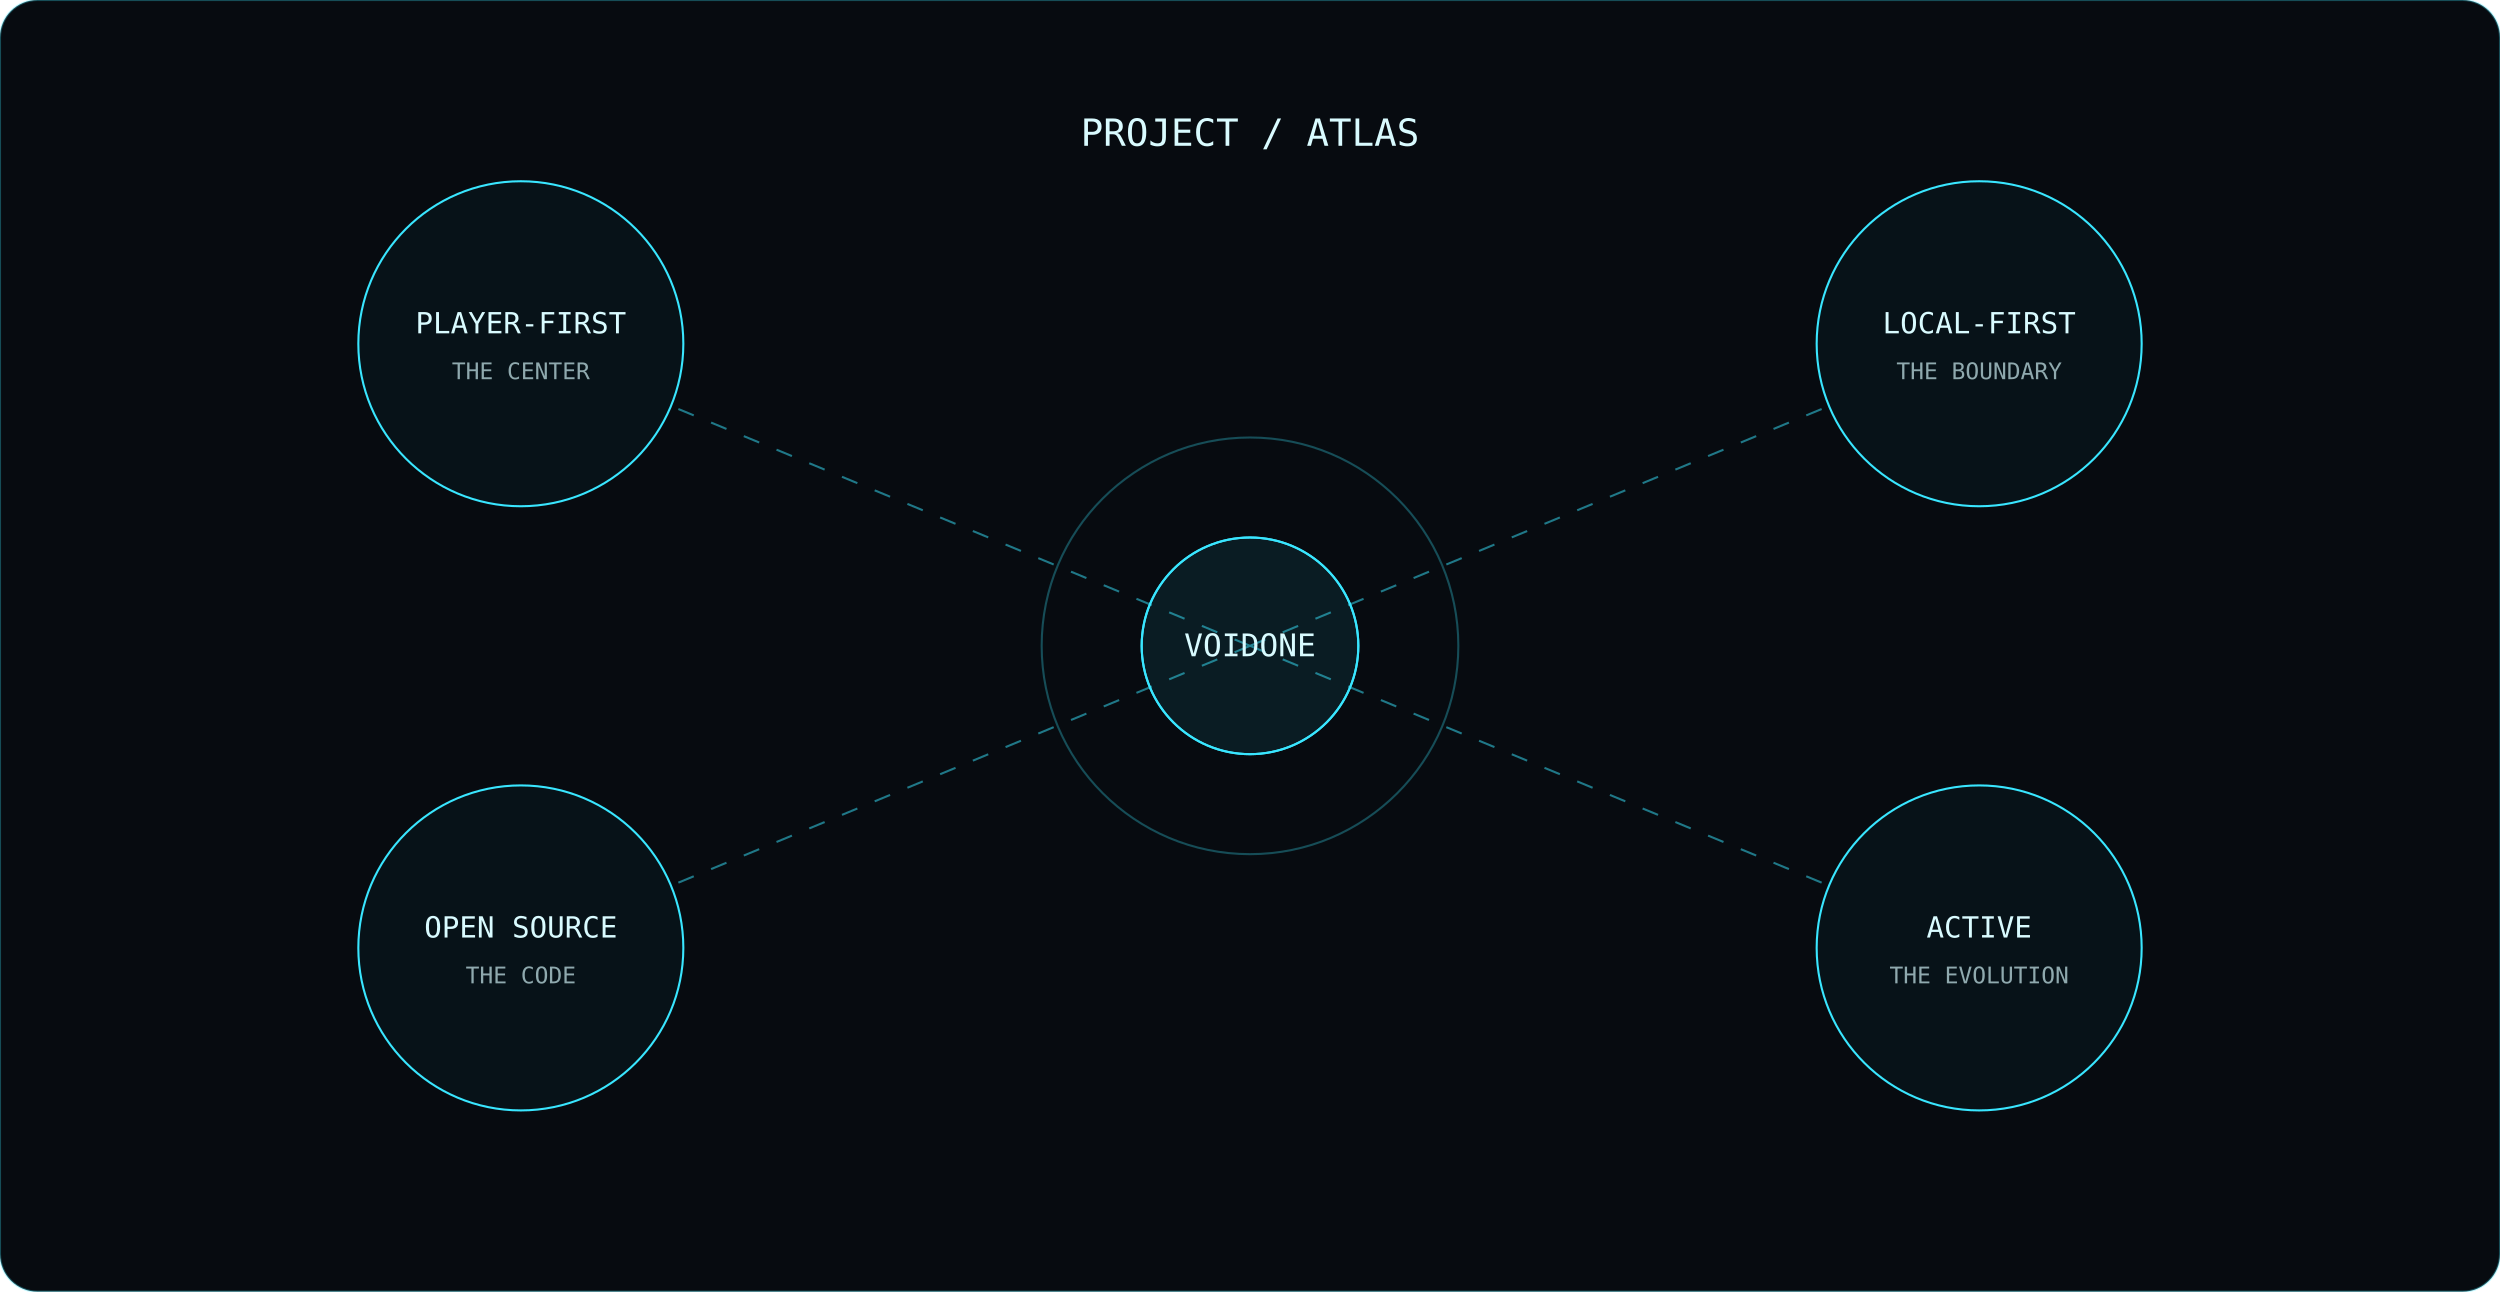
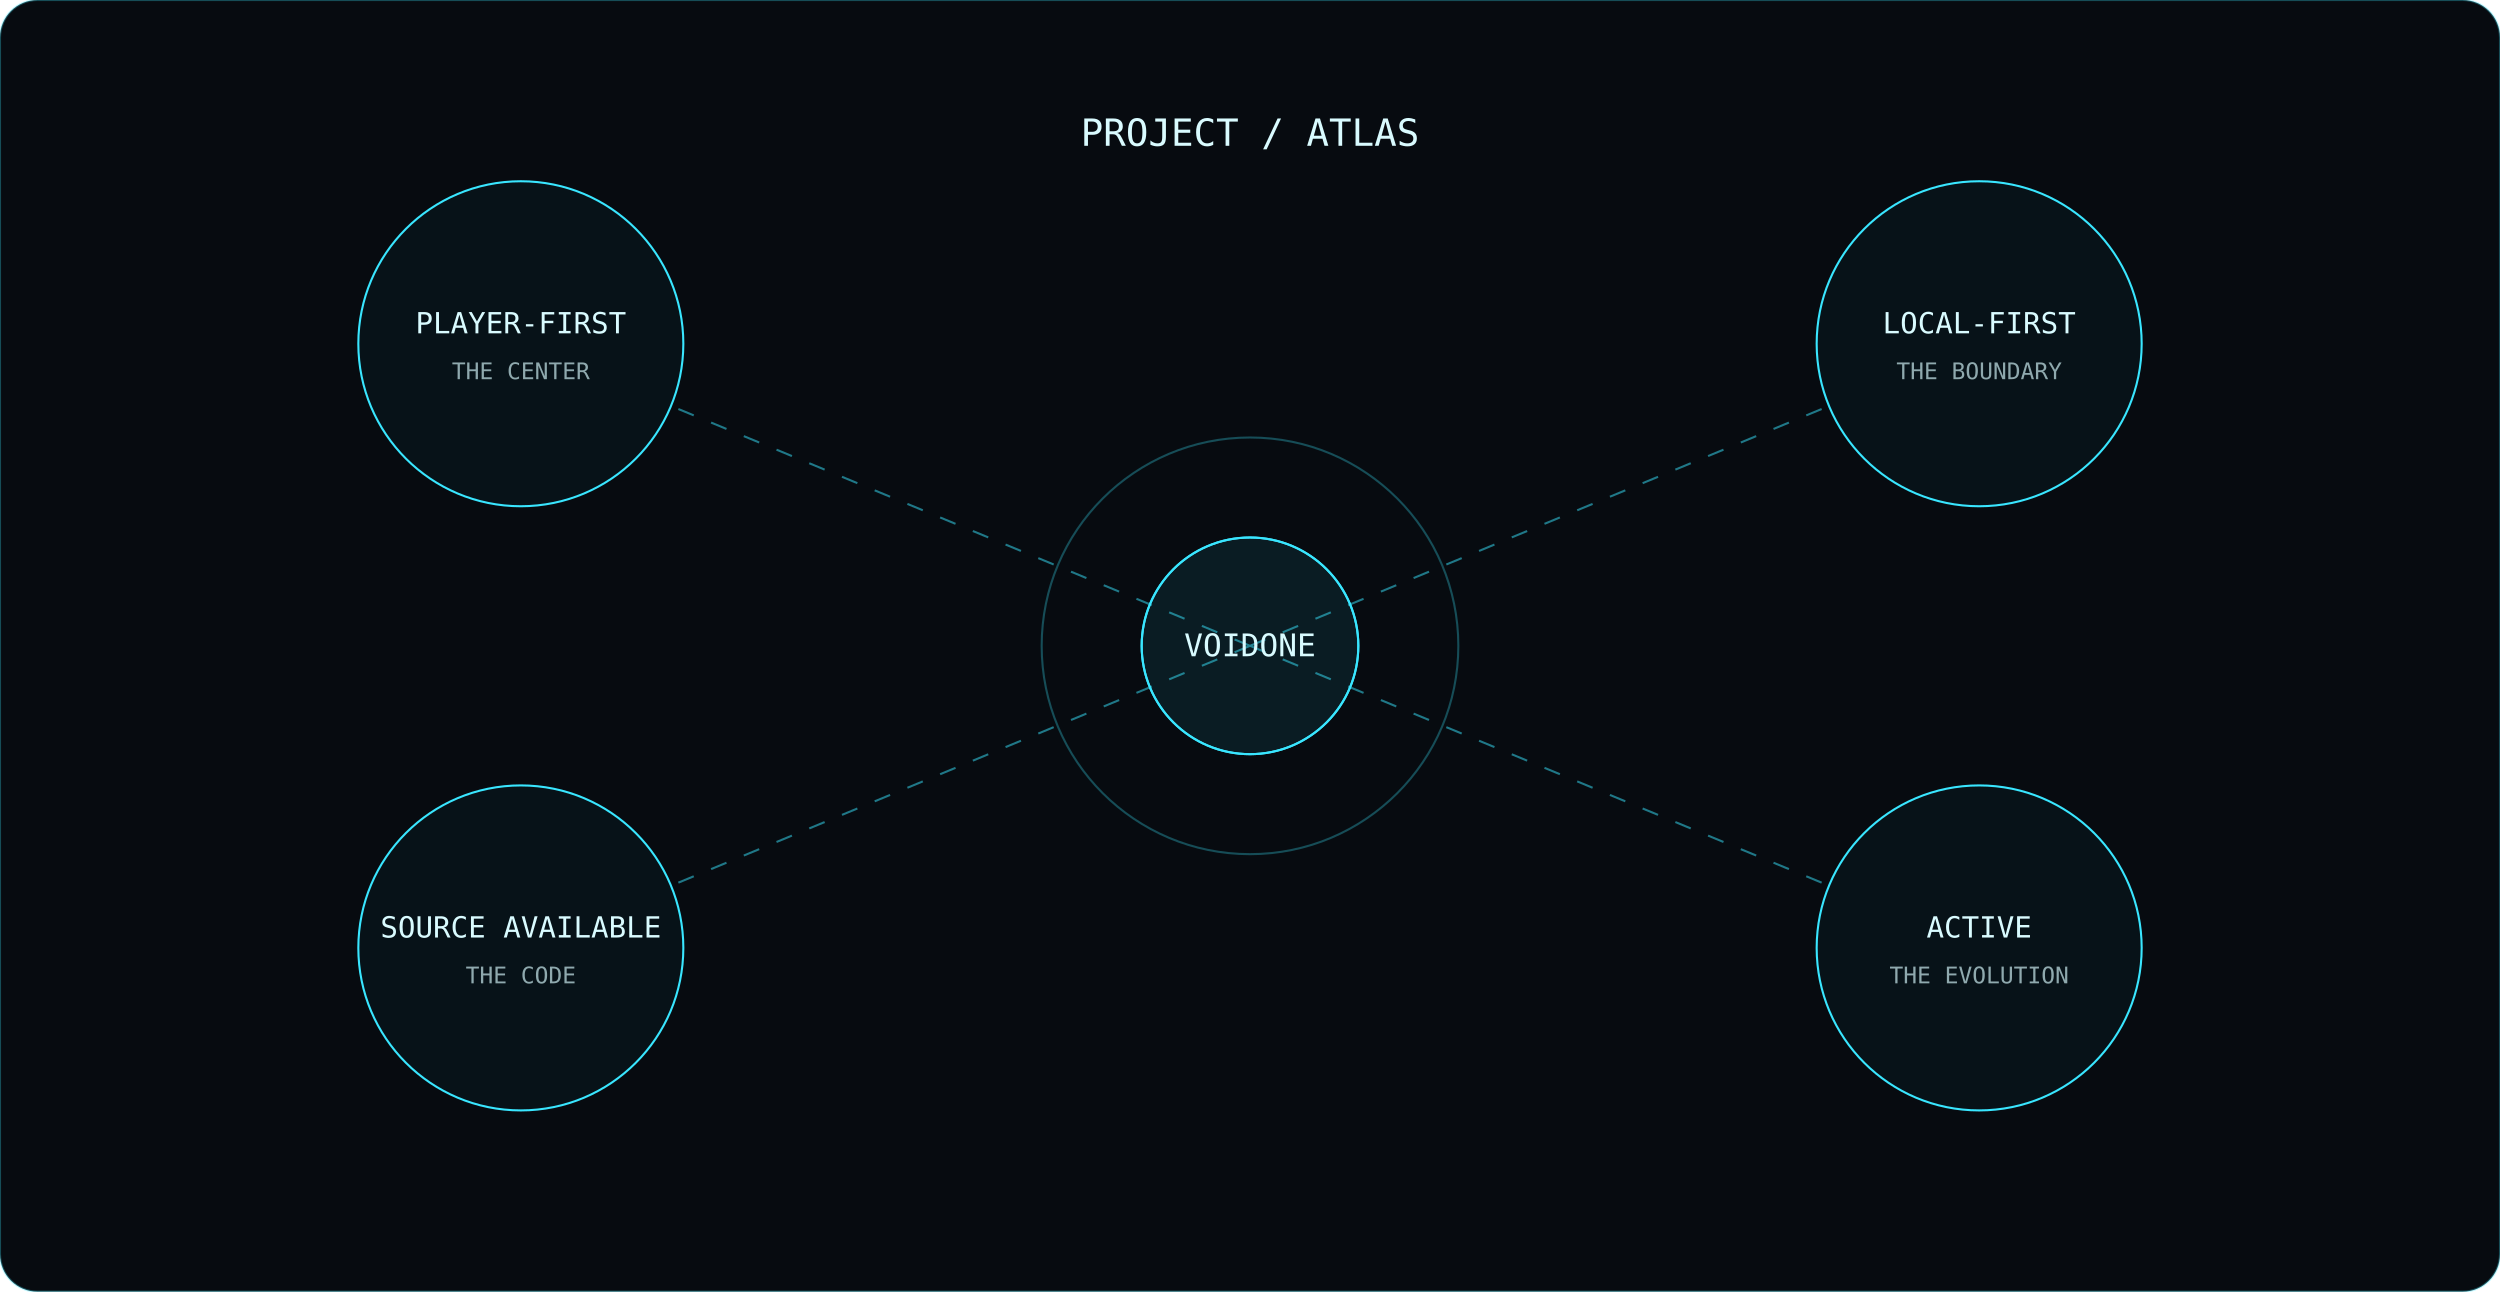
<svg xmlns="http://www.w3.org/2000/svg" viewBox="0 0 1200 620" role="img" aria-labelledby="t d">
  <rect width="1200" height="620" rx="18" fill="#070b10" stroke="#39e6ff" stroke-opacity=".3" />
  <g fill="none" stroke="#39e6ff">
    <path d="M600 310L250 165M600 310L950 165M600 310L250 455M600 310L950 455" stroke-opacity=".5" stroke-dasharray="8 9" />
    <circle cx="600" cy="310" r="100" stroke-opacity=".3" />
    <circle cx="600" cy="310" r="52" />
  </g>
  <g fill="#071218" stroke="#39e6ff">
    <circle cx="250" cy="165" r="78" />
    <circle cx="950" cy="165" r="78" />
    <circle cx="250" cy="455" r="78" />
    <circle cx="950" cy="455" r="78" />
    <circle cx="600" cy="310" r="52" fill="#39e6ff" fill-opacity=".08" />
  </g>
  <g fill="#d9fbff" font-family="monospace" text-anchor="middle">
    <text x="600" y="70" font-size="18">PROJECT / ATLAS</text>
    <text x="250" y="160" font-size="14">PLAYER-FIRST</text>
    <text x="250" y="182" font-size="11" opacity=".65">THE CENTER</text>
    <text x="950" y="160" font-size="14">LOCAL-FIRST</text>
    <text x="950" y="182" font-size="11" opacity=".65">THE BOUNDARY</text>
-     <text x="250" y="450" font-size="14">OPEN SOURCE</text>
+     <text x="250" y="450" font-size="14">SOURCE AVAILABLE</text>
    <text x="250" y="472" font-size="11" opacity=".65">THE CODE</text>
    <text x="950" y="450" font-size="14">ACTIVE</text>
    <text x="950" y="472" font-size="11" opacity=".65">THE EVOLUTION</text>
    <text x="600" y="315" font-size="15">VOIDONE</text>
  </g>
</svg>
